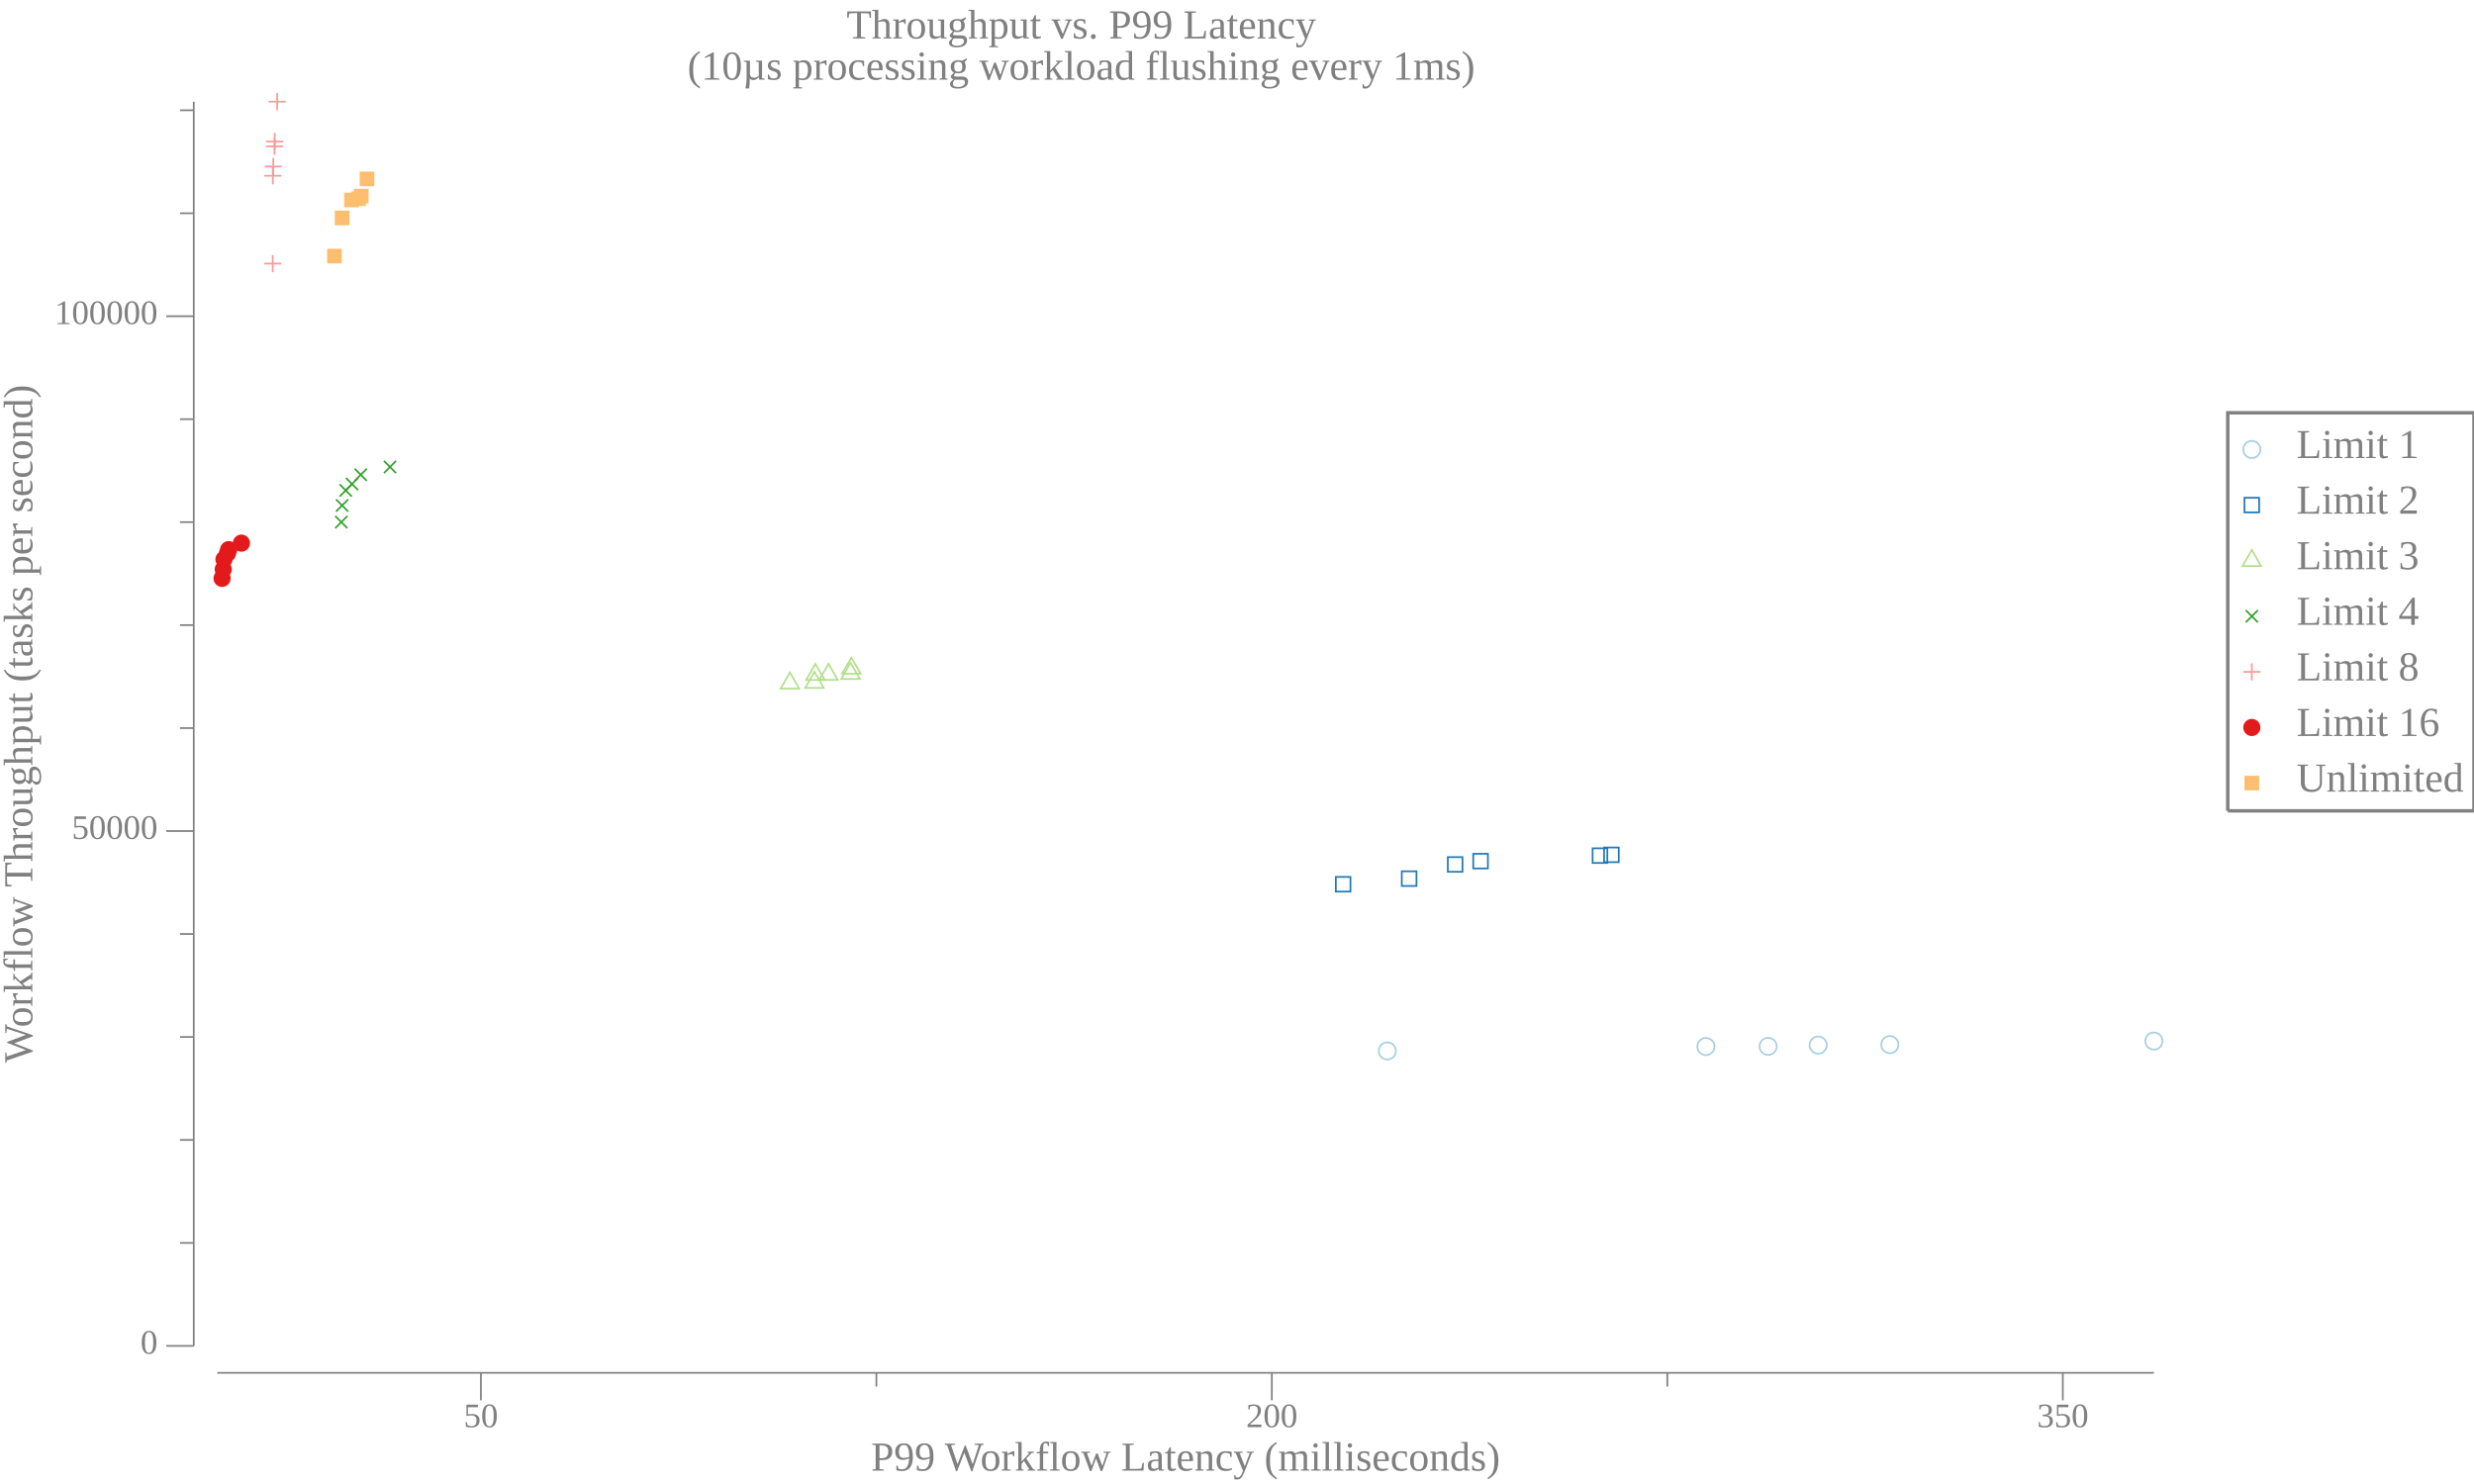
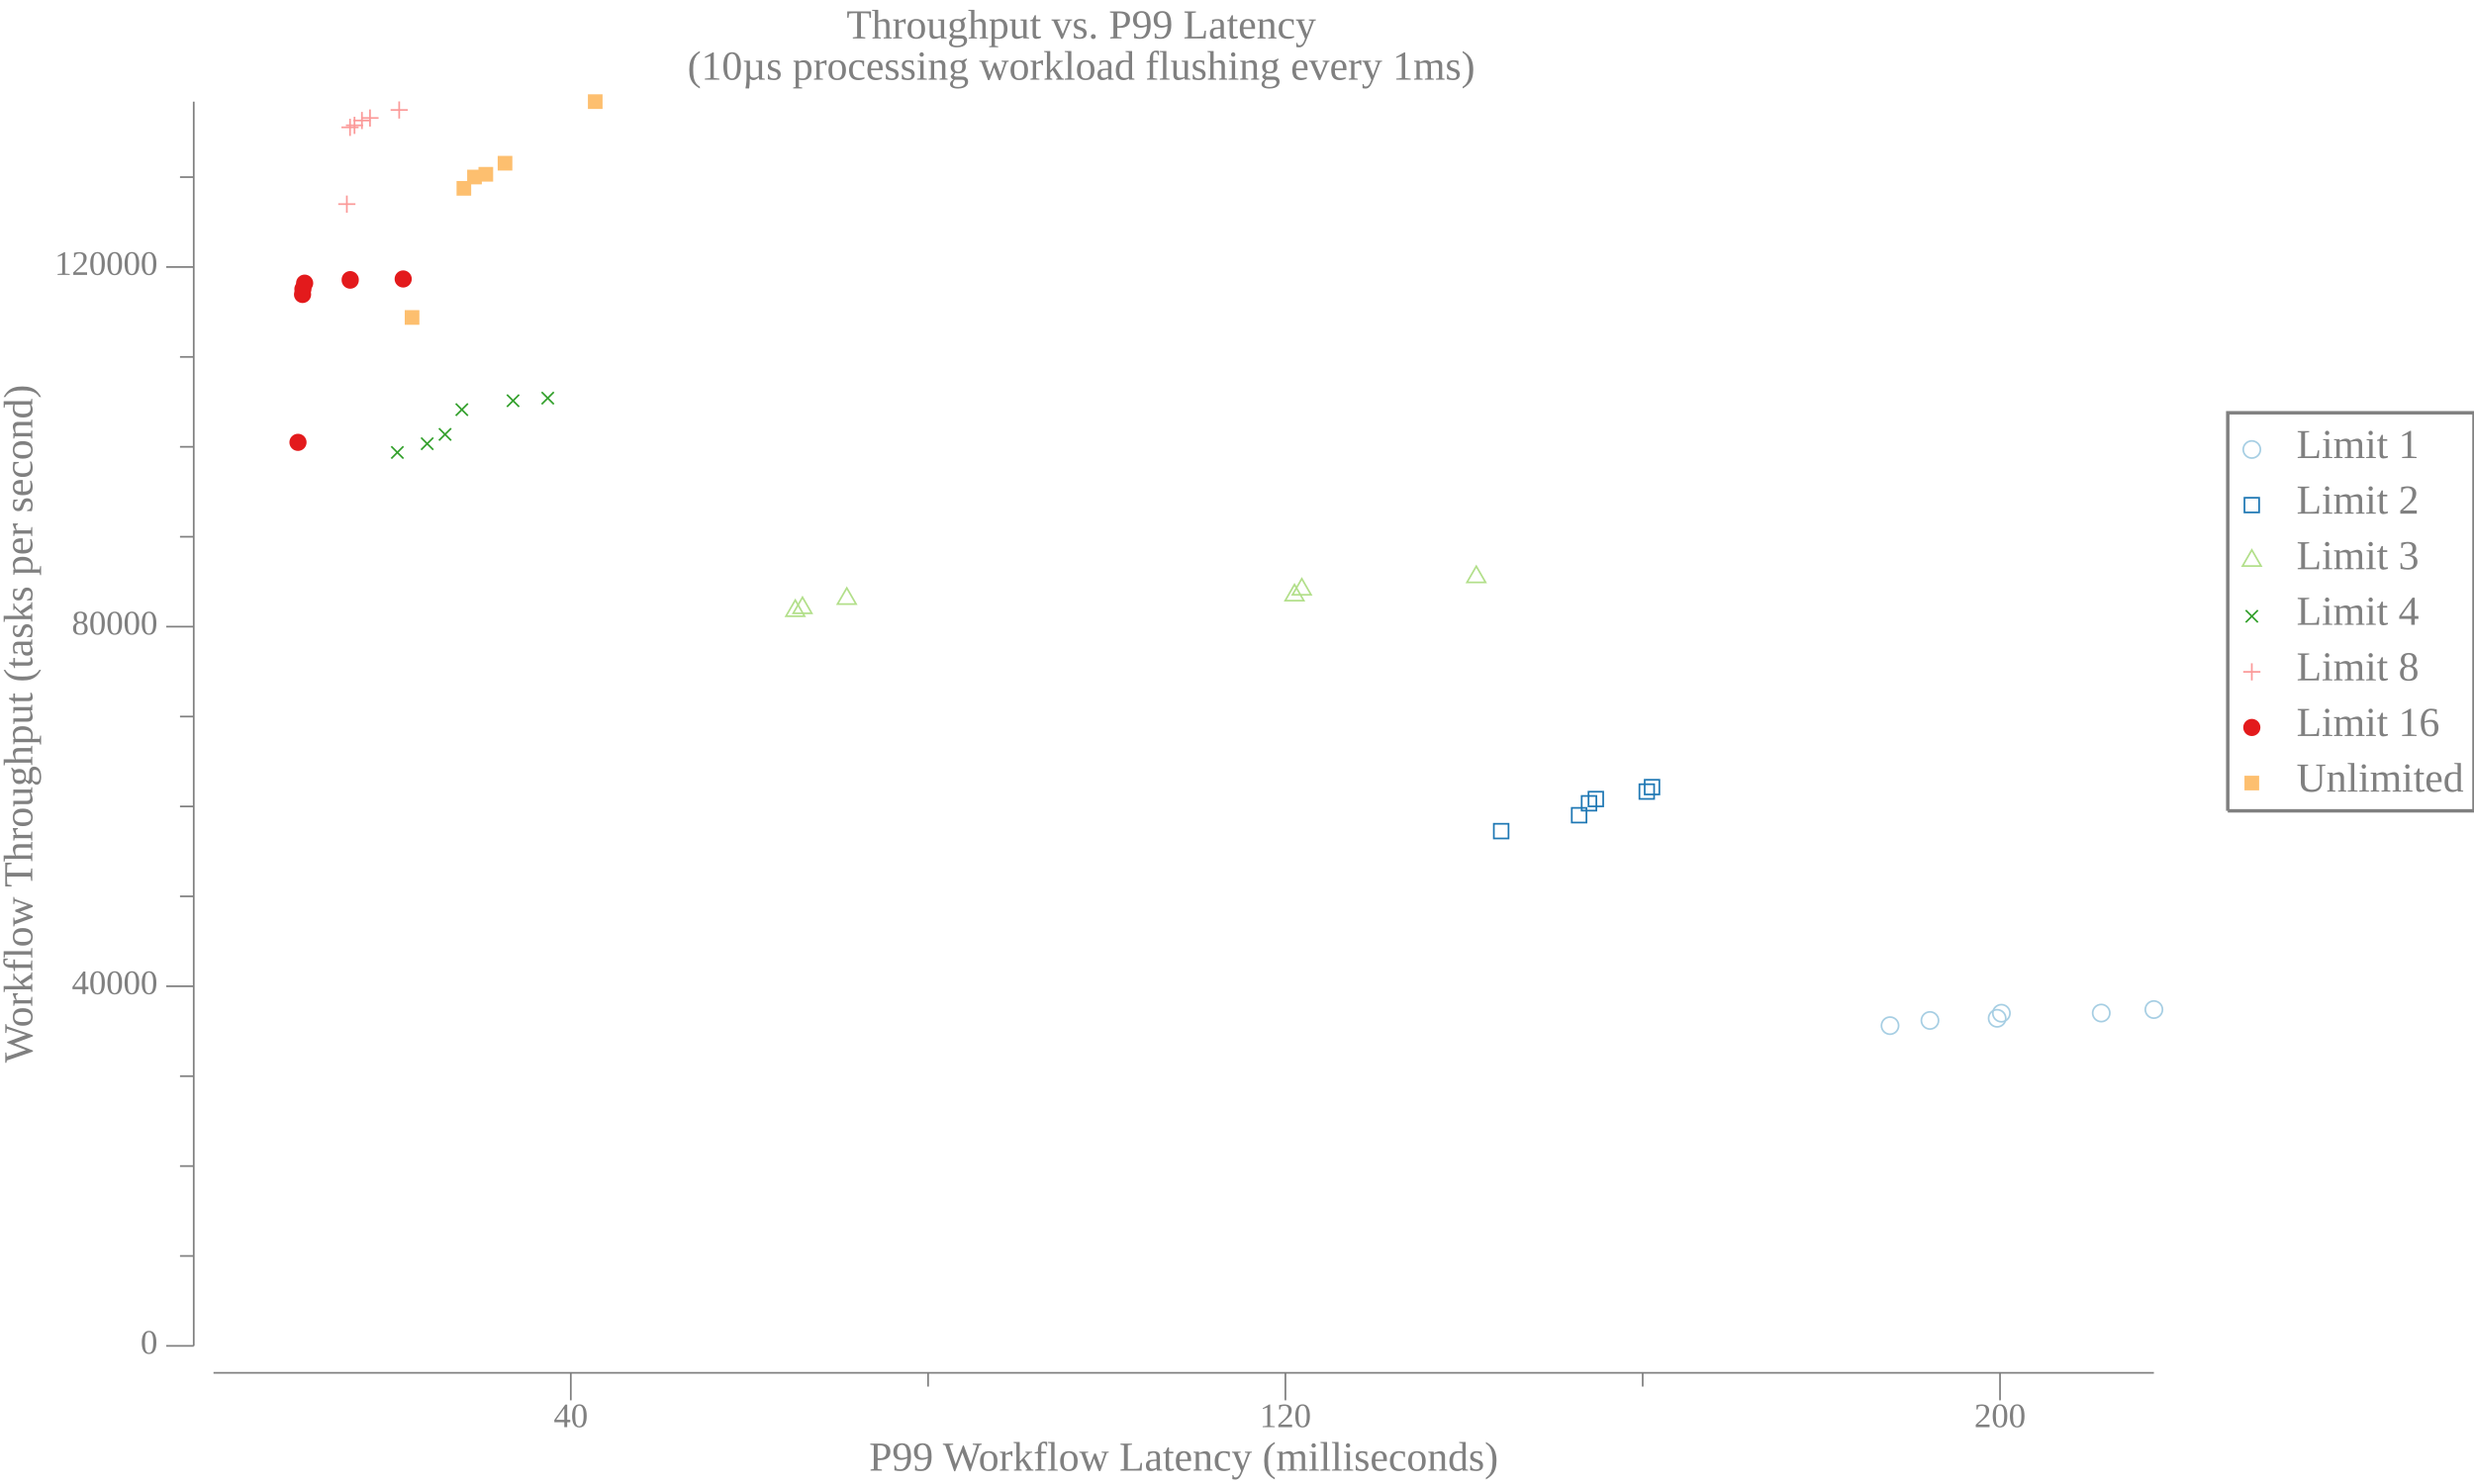
<svg xmlns="http://www.w3.org/2000/svg" width="720pt" height="432pt" viewBox="0 0 720 432">
  <g transform="scale(1, -1) translate(0, -432)">
    <path d="M657.84,301.15A2.5,2.5 0 1 1 652.84,301.15A2.5,2.5 0 1 1 657.84,301.15Z" style="fill:none;stroke:#A6CEE3;stroke-width:0.5" />
    <text x="668.34" y="-298.66" transform="scale(1, -1)" style="font-family:Liberation Serif;font-variant:normal;font-weight:normal;font-style:normal;font-size:12px;fill:#808080">Limit 1</text>
    <path d="M653.2,282.83L657.47,282.83L657.47,287.1L653.2,287.1Z" style="fill:none;stroke:#1F78B4;stroke-width:0.5" />
    <text x="668.34" y="-282.48" transform="scale(1, -1)" style="font-family:Liberation Serif;font-variant:normal;font-weight:normal;font-style:normal;font-size:12px;fill:#808080">Limit 2</text>
    <path d="M655.34,271.91L652.63,267.22L658.04,267.22Z" style="fill:none;stroke:#B2DF8A;stroke-width:0.5" />
    <text x="668.34" y="-266.3" transform="scale(1, -1)" style="font-family:Liberation Serif;font-variant:normal;font-weight:normal;font-style:normal;font-size:12px;fill:#808080">Limit 3</text>
    <path d="M653.57,250.83L657.11,254.37" style="fill:none;stroke:#33A02C;stroke-width:0.5" />
    <path d="M653.57,254.37L657.11,250.83" style="fill:none;stroke:#33A02C;stroke-width:0.5" />
    <text x="668.34" y="-250.11" transform="scale(1, -1)" style="font-family:Liberation Serif;font-variant:normal;font-weight:normal;font-style:normal;font-size:12px;fill:#808080">Limit 4</text>
    <path d="M655.34,238.92L655.34,233.92" style="fill:none;stroke:#FB9A99;stroke-width:0.5" />
    <path d="M652.84,236.42L657.84,236.42" style="fill:none;stroke:#FB9A99;stroke-width:0.5" />
    <text x="668.34" y="-233.93" transform="scale(1, -1)" style="font-family:Liberation Serif;font-variant:normal;font-weight:normal;font-style:normal;font-size:12px;fill:#808080">Limit 8</text>
    <path d="M657.84,220.23A2.5,2.5 0 1 1 652.84,220.23A2.5,2.5 0 1 1 657.84,220.23Z" style="fill:#E31A1C" />
    <text x="668.34" y="-217.75" transform="scale(1, -1)" style="font-family:Liberation Serif;font-variant:normal;font-weight:normal;font-style:normal;font-size:12px;fill:#808080">Limit 16</text>
    <path d="M653.2,201.92L657.47,201.92L657.47,206.18L653.2,206.18Z" style="fill:#FDBF6F" />
    <text x="668.34" y="-201.56" transform="scale(1, -1)" style="font-family:Liberation Serif;font-variant:normal;font-weight:normal;font-style:normal;font-size:12px;fill:#808080">Unlimited</text>
    <path d="M648.34,195.96L648.34,311.84L720,311.84L720,195.96L648.34,195.96" style="fill:none;stroke:#808080" />
    <path d="M0,0L629.34,0L629.34,432L0,432Z" style="fill:#-8000000000000000-8000000000000000-8000000000000000;fill-opacity:0" />
    <text x="246.35" y="-420.81" transform="scale(1, -1)" style="font-family:Liberation Serif;font-variant:normal;font-weight:normal;font-style:normal;font-size:12px;fill:#808080">Throughput vs. P99 Latency</text>
    <text x="200.07" y="-408.81" transform="scale(1, -1)" style="font-family:Liberation Serif;font-variant:normal;font-weight:normal;font-style:normal;font-size:12px;fill:#808080">(10µs processing workload flushing every 1ms)</text>
-     <text x="253.48" y="-3.902" transform="scale(1, -1)" style="font-family:Liberation Serif;font-variant:normal;font-weight:normal;font-style:normal;font-size:12px;fill:#808080">P99 Workflow Latency (milliseconds)</text>
-     <text x="134.96" y="-16.541" transform="scale(1, -1)" style="font-family:Liberation Serif;font-variant:normal;font-weight:normal;font-style:normal;font-size:10px;fill:#808080">50</text>
-     <text x="362.64" y="-16.541" transform="scale(1, -1)" style="font-family:Liberation Serif;font-variant:normal;font-weight:normal;font-style:normal;font-size:10px;fill:#808080">200</text>
-     <text x="592.83" y="-16.541" transform="scale(1, -1)" style="font-family:Liberation Serif;font-variant:normal;font-weight:normal;font-style:normal;font-size:10px;fill:#808080">350</text>
-     <path d="M139.96,24.363L139.96,32.363" style="fill:none;stroke:#808080;stroke-width:0.5" />
-     <path d="M370.14,24.363L370.14,32.363" style="fill:none;stroke:#808080;stroke-width:0.5" />
-     <path d="M600.33,24.363L600.33,32.363" style="fill:none;stroke:#808080;stroke-width:0.5" />
-     <path d="M255.05,28.363L255.05,32.363" style="fill:none;stroke:#808080;stroke-width:0.5" />
-     <path d="M485.23,28.363L485.23,32.363" style="fill:none;stroke:#808080;stroke-width:0.5" />
-     <path d="M63.228,32.363L626.84,32.363" style="fill:none;stroke:#808080;stroke-width:0.5" />
+     <text x="252.93" y="-3.902" transform="scale(1, -1)" style="font-family:Liberation Serif;font-variant:normal;font-weight:normal;font-style:normal;font-size:12px;fill:#808080">P99 Workflow Latency (milliseconds)</text>
+     <text x="161.12" y="-16.541" transform="scale(1, -1)" style="font-family:Liberation Serif;font-variant:normal;font-weight:normal;font-style:normal;font-size:10px;fill:#808080">40</text>
+     <text x="366.59" y="-16.541" transform="scale(1, -1)" style="font-family:Liberation Serif;font-variant:normal;font-weight:normal;font-style:normal;font-size:10px;fill:#808080">120</text>
+     <text x="574.56" y="-16.541" transform="scale(1, -1)" style="font-family:Liberation Serif;font-variant:normal;font-weight:normal;font-style:normal;font-size:10px;fill:#808080">200</text>
+     <path d="M166.12,24.363L166.12,32.363" style="fill:none;stroke:#808080;stroke-width:0.5" />
+     <path d="M374.09,24.363L374.09,32.363" style="fill:none;stroke:#808080;stroke-width:0.5" />
+     <path d="M582.06,24.363L582.06,32.363" style="fill:none;stroke:#808080;stroke-width:0.5" />
+     <path d="M270.1,28.363L270.1,32.363" style="fill:none;stroke:#808080;stroke-width:0.5" />
+     <path d="M478.07,28.363L478.07,32.363" style="fill:none;stroke:#808080;stroke-width:0.5" />
+     <path d="M62.135,32.363L626.84,32.363" style="fill:none;stroke:#808080;stroke-width:0.5" />
    <g transform="rotate(90)">
      <text x="122.59" y="9.387" transform="scale(1, -1)" style="font-family:Liberation Serif;font-variant:normal;font-weight:normal;font-style:normal;font-size:12px;fill:#808080">Workflow Throughput (tasks per second)</text>
    </g>
    <text x="40.885" y="-37.924" transform="scale(1, -1)" style="font-family:Liberation Serif;font-variant:normal;font-weight:normal;font-style:normal;font-size:10px;fill:#808080">0</text>
-     <text x="20.885" y="-187.79" transform="scale(1, -1)" style="font-family:Liberation Serif;font-variant:normal;font-weight:normal;font-style:normal;font-size:10px;fill:#808080">50000</text>
-     <text x="15.885" y="-337.66" transform="scale(1, -1)" style="font-family:Liberation Serif;font-variant:normal;font-weight:normal;font-style:normal;font-size:10px;fill:#808080">100000</text>
+     <text x="20.885" y="-142.61" transform="scale(1, -1)" style="font-family:Liberation Serif;font-variant:normal;font-weight:normal;font-style:normal;font-size:10px;fill:#808080">40000</text>
+     <text x="20.885" y="-247.3" transform="scale(1, -1)" style="font-family:Liberation Serif;font-variant:normal;font-weight:normal;font-style:normal;font-size:10px;fill:#808080">80000</text>
+     <text x="15.885" y="-351.98" transform="scale(1, -1)" style="font-family:Liberation Serif;font-variant:normal;font-weight:normal;font-style:normal;font-size:10px;fill:#808080">120000</text>
    <path d="M48.385,40.209L56.385,40.209" style="fill:none;stroke:#808080;stroke-width:0.5" />
-     <path d="M48.385,190.08L56.385,190.08" style="fill:none;stroke:#808080;stroke-width:0.5" />
-     <path d="M48.385,339.95L56.385,339.95" style="fill:none;stroke:#808080;stroke-width:0.5" />
-     <path d="M52.385,70.183L56.385,70.183" style="fill:none;stroke:#808080;stroke-width:0.5" />
-     <path d="M52.385,100.16L56.385,100.16" style="fill:none;stroke:#808080;stroke-width:0.5" />
-     <path d="M52.385,130.13L56.385,130.13" style="fill:none;stroke:#808080;stroke-width:0.5" />
-     <path d="M52.385,160.11L56.385,160.11" style="fill:none;stroke:#808080;stroke-width:0.5" />
-     <path d="M52.385,220.05L56.385,220.05" style="fill:none;stroke:#808080;stroke-width:0.5" />
-     <path d="M52.385,250.03L56.385,250.03" style="fill:none;stroke:#808080;stroke-width:0.5" />
-     <path d="M52.385,280L56.385,280" style="fill:none;stroke:#808080;stroke-width:0.5" />
-     <path d="M52.385,309.98L56.385,309.98" style="fill:none;stroke:#808080;stroke-width:0.5" />
-     <path d="M52.385,369.92L56.385,369.92" style="fill:none;stroke:#808080;stroke-width:0.5" />
-     <path d="M52.385,399.9L56.385,399.9" style="fill:none;stroke:#808080;stroke-width:0.5" />
+     <path d="M48.385,144.9L56.385,144.9" style="fill:none;stroke:#808080;stroke-width:0.5" />
+     <path d="M48.385,249.58L56.385,249.58" style="fill:none;stroke:#808080;stroke-width:0.5" />
+     <path d="M48.385,354.27L56.385,354.27" style="fill:none;stroke:#808080;stroke-width:0.5" />
+     <path d="M52.385,66.381L56.385,66.381" style="fill:none;stroke:#808080;stroke-width:0.5" />
+     <path d="M52.385,92.552L56.385,92.552" style="fill:none;stroke:#808080;stroke-width:0.5" />
+     <path d="M52.385,118.72L56.385,118.72" style="fill:none;stroke:#808080;stroke-width:0.5" />
+     <path d="M52.385,171.07L56.385,171.07" style="fill:none;stroke:#808080;stroke-width:0.5" />
+     <path d="M52.385,197.24L56.385,197.24" style="fill:none;stroke:#808080;stroke-width:0.5" />
+     <path d="M52.385,223.41L56.385,223.41" style="fill:none;stroke:#808080;stroke-width:0.5" />
+     <path d="M52.385,275.75L56.385,275.75" style="fill:none;stroke:#808080;stroke-width:0.5" />
+     <path d="M52.385,301.93L56.385,301.93" style="fill:none;stroke:#808080;stroke-width:0.5" />
+     <path d="M52.385,328.1L56.385,328.1" style="fill:none;stroke:#808080;stroke-width:0.5" />
+     <path d="M52.385,380.44L56.385,380.44" style="fill:none;stroke:#808080;stroke-width:0.5" />
    <path d="M56.385,40.209L56.385,402.41" style="fill:none;stroke:#808080;stroke-width:0.5" />
-     <path d="M406.25,126.06A2.5,2.5 0 1 1 401.25,126.06A2.5,2.5 0 1 1 406.25,126.06Z" style="fill:none;stroke:#A6CEE3;stroke-width:0.5" />
-     <path d="M498.97,127.35A2.5,2.5 0 1 1 493.97,127.35A2.5,2.5 0 1 1 498.97,127.35Z" style="fill:none;stroke:#A6CEE3;stroke-width:0.5" />
-     <path d="M517.07,127.39A2.5,2.5 0 1 1 512.07,127.39A2.5,2.5 0 1 1 517.07,127.39Z" style="fill:none;stroke:#A6CEE3;stroke-width:0.5" />
-     <path d="M531.63,127.78A2.5,2.5 0 1 1 526.63,127.78A2.5,2.5 0 1 1 531.63,127.78Z" style="fill:none;stroke:#A6CEE3;stroke-width:0.5" />
-     <path d="M552.5,127.9A2.5,2.5 0 1 1 547.5,127.9A2.5,2.5 0 1 1 552.5,127.9Z" style="fill:none;stroke:#A6CEE3;stroke-width:0.5" />
-     <path d="M629.34,128.95A2.5,2.5 0 1 1 624.34,128.95A2.5,2.5 0 1 1 629.34,128.95Z" style="fill:none;stroke:#A6CEE3;stroke-width:0.5" />
-     <path d="M388.76,172.45L393.02,172.45L393.02,176.72L388.76,176.72Z" style="fill:none;stroke:#1F78B4;stroke-width:0.5" />
-     <path d="M407.96,174.09L412.23,174.09L412.23,178.36L407.96,178.36Z" style="fill:none;stroke:#1F78B4;stroke-width:0.5" />
-     <path d="M421.35,178.22L425.62,178.22L425.62,182.49L421.35,182.49Z" style="fill:none;stroke:#1F78B4;stroke-width:0.5" />
-     <path d="M428.75,179.19L433.02,179.19L433.02,183.46L428.75,183.46Z" style="fill:none;stroke:#1F78B4;stroke-width:0.5" />
-     <path d="M463.5,180.79L467.77,180.79L467.77,185.06L463.5,185.06Z" style="fill:none;stroke:#1F78B4;stroke-width:0.5" />
-     <path d="M466.83,181.02L471.1,181.02L471.1,185.29L466.83,185.29Z" style="fill:none;stroke:#1F78B4;stroke-width:0.5" />
-     <path d="M229.88,236.22L227.17,231.53L232.59,231.53Z" style="fill:none;stroke:#B2DF8A;stroke-width:0.5" />
-     <path d="M237.03,236.43L234.32,231.74L239.73,231.74Z" style="fill:none;stroke:#B2DF8A;stroke-width:0.5" />
-     <path d="M237.31,238.74L234.61,234.05L240.02,234.05Z" style="fill:none;stroke:#B2DF8A;stroke-width:0.5" />
-     <path d="M241.11,238.77L238.41,234.08L243.82,234.08Z" style="fill:none;stroke:#B2DF8A;stroke-width:0.5" />
-     <path d="M247.53,239.05L244.82,234.36L250.24,234.36Z" style="fill:none;stroke:#B2DF8A;stroke-width:0.5" />
-     <path d="M247.78,240.56L245.08,235.87L250.49,235.87Z" style="fill:none;stroke:#B2DF8A;stroke-width:0.5" />
-     <path d="M97.56,278.24L101.1,281.78" style="fill:none;stroke:#33A02C;stroke-width:0.5" />
-     <path d="M97.56,281.78L101.1,278.24" style="fill:none;stroke:#33A02C;stroke-width:0.5" />
-     <path d="M97.796,283.09L101.33,286.62" style="fill:none;stroke:#33A02C;stroke-width:0.5" />
-     <path d="M97.796,286.62L101.33,283.09" style="fill:none;stroke:#33A02C;stroke-width:0.5" />
-     <path d="M98.85,287.47L102.39,291" style="fill:none;stroke:#33A02C;stroke-width:0.5" />
-     <path d="M98.85,291L102.39,287.47" style="fill:none;stroke:#33A02C;stroke-width:0.5" />
-     <path d="M100.69,289.34L104.22,292.87" style="fill:none;stroke:#33A02C;stroke-width:0.5" />
-     <path d="M100.69,292.87L104.22,289.34" style="fill:none;stroke:#33A02C;stroke-width:0.5" />
-     <path d="M103.22,292.03L106.75,295.57" style="fill:none;stroke:#33A02C;stroke-width:0.5" />
-     <path d="M103.22,295.57L106.75,292.03" style="fill:none;stroke:#33A02C;stroke-width:0.5" />
-     <path d="M111.73,294.29L115.26,297.83" style="fill:none;stroke:#33A02C;stroke-width:0.5" />
-     <path d="M111.73,297.83L115.26,294.29" style="fill:none;stroke:#33A02C;stroke-width:0.5" />
-     <path d="M79.366,357.76L79.366,352.76" style="fill:none;stroke:#FB9A99;stroke-width:0.5" />
-     <path d="M76.866,355.26L81.866,355.26" style="fill:none;stroke:#FB9A99;stroke-width:0.5" />
-     <path d="M79.392,383.34L79.392,378.34" style="fill:none;stroke:#FB9A99;stroke-width:0.5" />
-     <path d="M76.892,380.84L81.892,380.84" style="fill:none;stroke:#FB9A99;stroke-width:0.5" />
-     <path d="M79.525,386.01L79.525,381.01" style="fill:none;stroke:#FB9A99;stroke-width:0.5" />
-     <path d="M77.025,383.51L82.025,383.51" style="fill:none;stroke:#FB9A99;stroke-width:0.5" />
-     <path d="M79.9,391.89L79.9,386.89" style="fill:none;stroke:#FB9A99;stroke-width:0.5" />
-     <path d="M77.4,389.39L82.4,389.39" style="fill:none;stroke:#FB9A99;stroke-width:0.5" />
-     <path d="M79.944,393.29L79.944,388.29" style="fill:none;stroke:#FB9A99;stroke-width:0.5" />
-     <path d="M77.444,390.79L82.444,390.79" style="fill:none;stroke:#FB9A99;stroke-width:0.5" />
-     <path d="M80.657,404.91L80.657,399.91" style="fill:none;stroke:#FB9A99;stroke-width:0.5" />
-     <path d="M78.157,402.41L83.157,402.41" style="fill:none;stroke:#FB9A99;stroke-width:0.5" />
-     <path d="M67.135,263.64A2.5,2.5 0 1 1 62.135,263.64A2.5,2.5 0 1 1 67.135,263.64Z" style="fill:#E31A1C" />
-     <path d="M67.473,266.27A2.5,2.5 0 1 1 62.473,266.27A2.5,2.5 0 1 1 67.473,266.27Z" style="fill:#E31A1C" />
-     <path d="M67.676,269.17A2.5,2.5 0 1 1 62.676,269.17A2.5,2.5 0 1 1 67.676,269.17Z" style="fill:#E31A1C" />
-     <path d="M68.677,270.88A2.5,2.5 0 1 1 63.677,270.88A2.5,2.5 0 1 1 68.677,270.88Z" style="fill:#E31A1C" />
-     <path d="M69.042,272A2.5,2.5 0 1 1 64.042,272A2.5,2.5 0 1 1 69.042,272Z" style="fill:#E31A1C" />
-     <path d="M72.76,273.89A2.5,2.5 0 1 1 67.76,273.89A2.5,2.5 0 1 1 72.76,273.89Z" style="fill:#E31A1C" />
-     <path d="M95.205,355.33L99.472,355.33L99.472,359.59L95.205,359.59Z" style="fill:#FDBF6F" />
-     <path d="M97.427,366.42L101.7,366.42L101.7,370.68L97.427,370.68Z" style="fill:#FDBF6F" />
-     <path d="M100.16,371.65L104.43,371.65L104.43,375.92L100.16,375.92Z" style="fill:#FDBF6F" />
-     <path d="M102.25,372.01L106.51,372.01L106.51,376.28L102.25,376.28Z" style="fill:#FDBF6F" />
-     <path d="M103,372.79L107.27,372.79L107.27,377.06L103,377.06Z" style="fill:#FDBF6F" />
-     <path d="M104.67,377.79L108.93,377.79L108.93,382.06L104.67,382.06Z" style="fill:#FDBF6F" />
+     <path d="M552.55,133.43A2.5,2.5 0 1 1 547.55,133.43A2.5,2.5 0 1 1 552.55,133.43Z" style="fill:none;stroke:#A6CEE3;stroke-width:0.5" />
+     <path d="M564.17,134.94A2.5,2.5 0 1 1 559.17,134.94A2.5,2.5 0 1 1 564.17,134.94Z" style="fill:none;stroke:#A6CEE3;stroke-width:0.5" />
+     <path d="M583.73,135.57A2.5,2.5 0 1 1 578.73,135.57A2.5,2.5 0 1 1 583.73,135.57Z" style="fill:none;stroke:#A6CEE3;stroke-width:0.5" />
+     <path d="M584.96,137.05A2.5,2.5 0 1 1 579.96,137.05A2.5,2.5 0 1 1 584.96,137.05Z" style="fill:none;stroke:#A6CEE3;stroke-width:0.5" />
+     <path d="M614.02,137.1A2.5,2.5 0 1 1 609.02,137.1A2.5,2.5 0 1 1 614.02,137.1Z" style="fill:none;stroke:#A6CEE3;stroke-width:0.5" />
+     <path d="M629.34,138.11A2.5,2.5 0 1 1 624.34,138.11A2.5,2.5 0 1 1 629.34,138.11Z" style="fill:none;stroke:#A6CEE3;stroke-width:0.5" />
+     <path d="M434.75,187.92L439.02,187.92L439.02,192.19L434.75,192.19Z" style="fill:none;stroke:#1F78B4;stroke-width:0.5" />
+     <path d="M457.43,192.55L461.7,192.55L461.7,196.82L457.43,196.82Z" style="fill:none;stroke:#1F78B4;stroke-width:0.5" />
+     <path d="M460.31,196.02L464.58,196.02L464.58,200.29L460.31,200.29Z" style="fill:none;stroke:#1F78B4;stroke-width:0.5" />
+     <path d="M462.3,197.26L466.57,197.26L466.57,201.53L462.3,201.53Z" style="fill:none;stroke:#1F78B4;stroke-width:0.5" />
+     <path d="M477.12,199.43L481.39,199.43L481.39,203.7L477.12,203.7Z" style="fill:none;stroke:#1F78B4;stroke-width:0.5" />
+     <path d="M478.65,200.73L482.92,200.73L482.92,205L478.65,205Z" style="fill:none;stroke:#1F78B4;stroke-width:0.5" />
+     <path d="M231.45,257.31L228.74,252.62L234.15,252.62Z" style="fill:none;stroke:#B2DF8A;stroke-width:0.5" />
+     <path d="M233.55,258.13L230.84,253.45L236.25,253.45Z" style="fill:none;stroke:#B2DF8A;stroke-width:0.5" />
+     <path d="M246.44,260.84L243.73,256.15L249.14,256.15Z" style="fill:none;stroke:#B2DF8A;stroke-width:0.5" />
+     <path d="M376.73,261.84L374.03,257.15L379.44,257.15Z" style="fill:none;stroke:#B2DF8A;stroke-width:0.5" />
+     <path d="M378.86,263.54L376.15,258.85L381.56,258.85Z" style="fill:none;stroke:#B2DF8A;stroke-width:0.5" />
+     <path d="M429.64,267.16L426.93,262.47L432.34,262.47Z" style="fill:none;stroke:#B2DF8A;stroke-width:0.5" />
+     <path d="M113.87,298.52L117.41,302.06" style="fill:none;stroke:#33A02C;stroke-width:0.5" />
+     <path d="M113.87,302.06L117.41,298.52" style="fill:none;stroke:#33A02C;stroke-width:0.5" />
+     <path d="M122.55,301.07L126.09,304.6" style="fill:none;stroke:#33A02C;stroke-width:0.5" />
+     <path d="M122.55,304.6L126.09,301.07" style="fill:none;stroke:#33A02C;stroke-width:0.5" />
+     <path d="M127.75,303.78L131.29,307.31" style="fill:none;stroke:#33A02C;stroke-width:0.5" />
+     <path d="M127.75,307.31L131.29,303.78" style="fill:none;stroke:#33A02C;stroke-width:0.5" />
+     <path d="M132.64,310.98L136.17,314.52" style="fill:none;stroke:#33A02C;stroke-width:0.5" />
+     <path d="M132.64,314.52L136.17,310.98" style="fill:none;stroke:#33A02C;stroke-width:0.5" />
+     <path d="M147.54,313.58L151.08,317.11" style="fill:none;stroke:#33A02C;stroke-width:0.5" />
+     <path d="M147.54,317.11L151.08,313.58" style="fill:none;stroke:#33A02C;stroke-width:0.5" />
+     <path d="M157.64,314.33L161.18,317.87" style="fill:none;stroke:#33A02C;stroke-width:0.5" />
+     <path d="M157.64,317.87L161.18,314.33" style="fill:none;stroke:#33A02C;stroke-width:0.5" />
+     <path d="M100.94,375.08L100.94,370.08" style="fill:none;stroke:#FB9A99;stroke-width:0.5" />
+     <path d="M98.44,372.58L103.44,372.58" style="fill:none;stroke:#FB9A99;stroke-width:0.5" />
+     <path d="M101.87,397.43L101.87,392.43" style="fill:none;stroke:#FB9A99;stroke-width:0.5" />
+     <path d="M99.369,394.93L104.37,394.93" style="fill:none;stroke:#FB9A99;stroke-width:0.5" />
+     <path d="M103.17,398.01L103.17,393.01" style="fill:none;stroke:#FB9A99;stroke-width:0.5" />
+     <path d="M100.67,395.51L105.67,395.51" style="fill:none;stroke:#FB9A99;stroke-width:0.5" />
+     <path d="M105.33,399.42L105.33,394.42" style="fill:none;stroke:#FB9A99;stroke-width:0.5" />
+     <path d="M102.83,396.92L107.83,396.92" style="fill:none;stroke:#FB9A99;stroke-width:0.5" />
+     <path d="M107.68,400.15L107.68,395.15" style="fill:none;stroke:#FB9A99;stroke-width:0.5" />
+     <path d="M105.18,397.65L110.18,397.65" style="fill:none;stroke:#FB9A99;stroke-width:0.5" />
+     <path d="M116.18,402.48L116.18,397.48" style="fill:none;stroke:#FB9A99;stroke-width:0.5" />
+     <path d="M113.68,399.98L118.68,399.98" style="fill:none;stroke:#FB9A99;stroke-width:0.5" />
+     <path d="M89.221,303.23A2.5,2.5 0 1 1 84.221,303.23A2.5,2.5 0 1 1 89.221,303.23Z" style="fill:#E31A1C" />
+     <path d="M90.55,346.28A2.5,2.5 0 1 1 85.55,346.28A2.5,2.5 0 1 1 90.55,346.28Z" style="fill:#E31A1C" />
+     <path d="M90.655,347.86A2.5,2.5 0 1 1 85.655,347.86A2.5,2.5 0 1 1 90.655,347.86Z" style="fill:#E31A1C" />
+     <path d="M91.16,349.57A2.5,2.5 0 1 1 86.16,349.57A2.5,2.5 0 1 1 91.16,349.57Z" style="fill:#E31A1C" />
+     <path d="M104.42,350.52A2.5,2.5 0 1 1 99.422,350.52A2.5,2.5 0 1 1 104.42,350.52Z" style="fill:#E31A1C" />
+     <path d="M119.84,350.79A2.5,2.5 0 1 1 114.84,350.79A2.5,2.5 0 1 1 119.84,350.79Z" style="fill:#E31A1C" />
+     <path d="M117.79,337.45L122.05,337.45L122.05,341.72L117.79,341.72Z" style="fill:#FDBF6F" />
+     <path d="M132.87,375.04L137.13,375.04L137.13,379.31L132.87,379.31Z" style="fill:#FDBF6F" />
+     <path d="M135.96,378.33L140.23,378.33L140.23,382.6L135.96,382.6Z" style="fill:#FDBF6F" />
+     <path d="M139.25,379.13L143.52,379.13L143.52,383.4L139.25,383.4Z" style="fill:#FDBF6F" />
+     <path d="M144.84,382.35L149.11,382.35L149.11,386.62L144.84,386.62Z" style="fill:#FDBF6F" />
+     <path d="M171.1,400.28L175.36,400.28L175.36,404.55L171.1,404.55Z" style="fill:#FDBF6F" />
  </g>
</svg>
